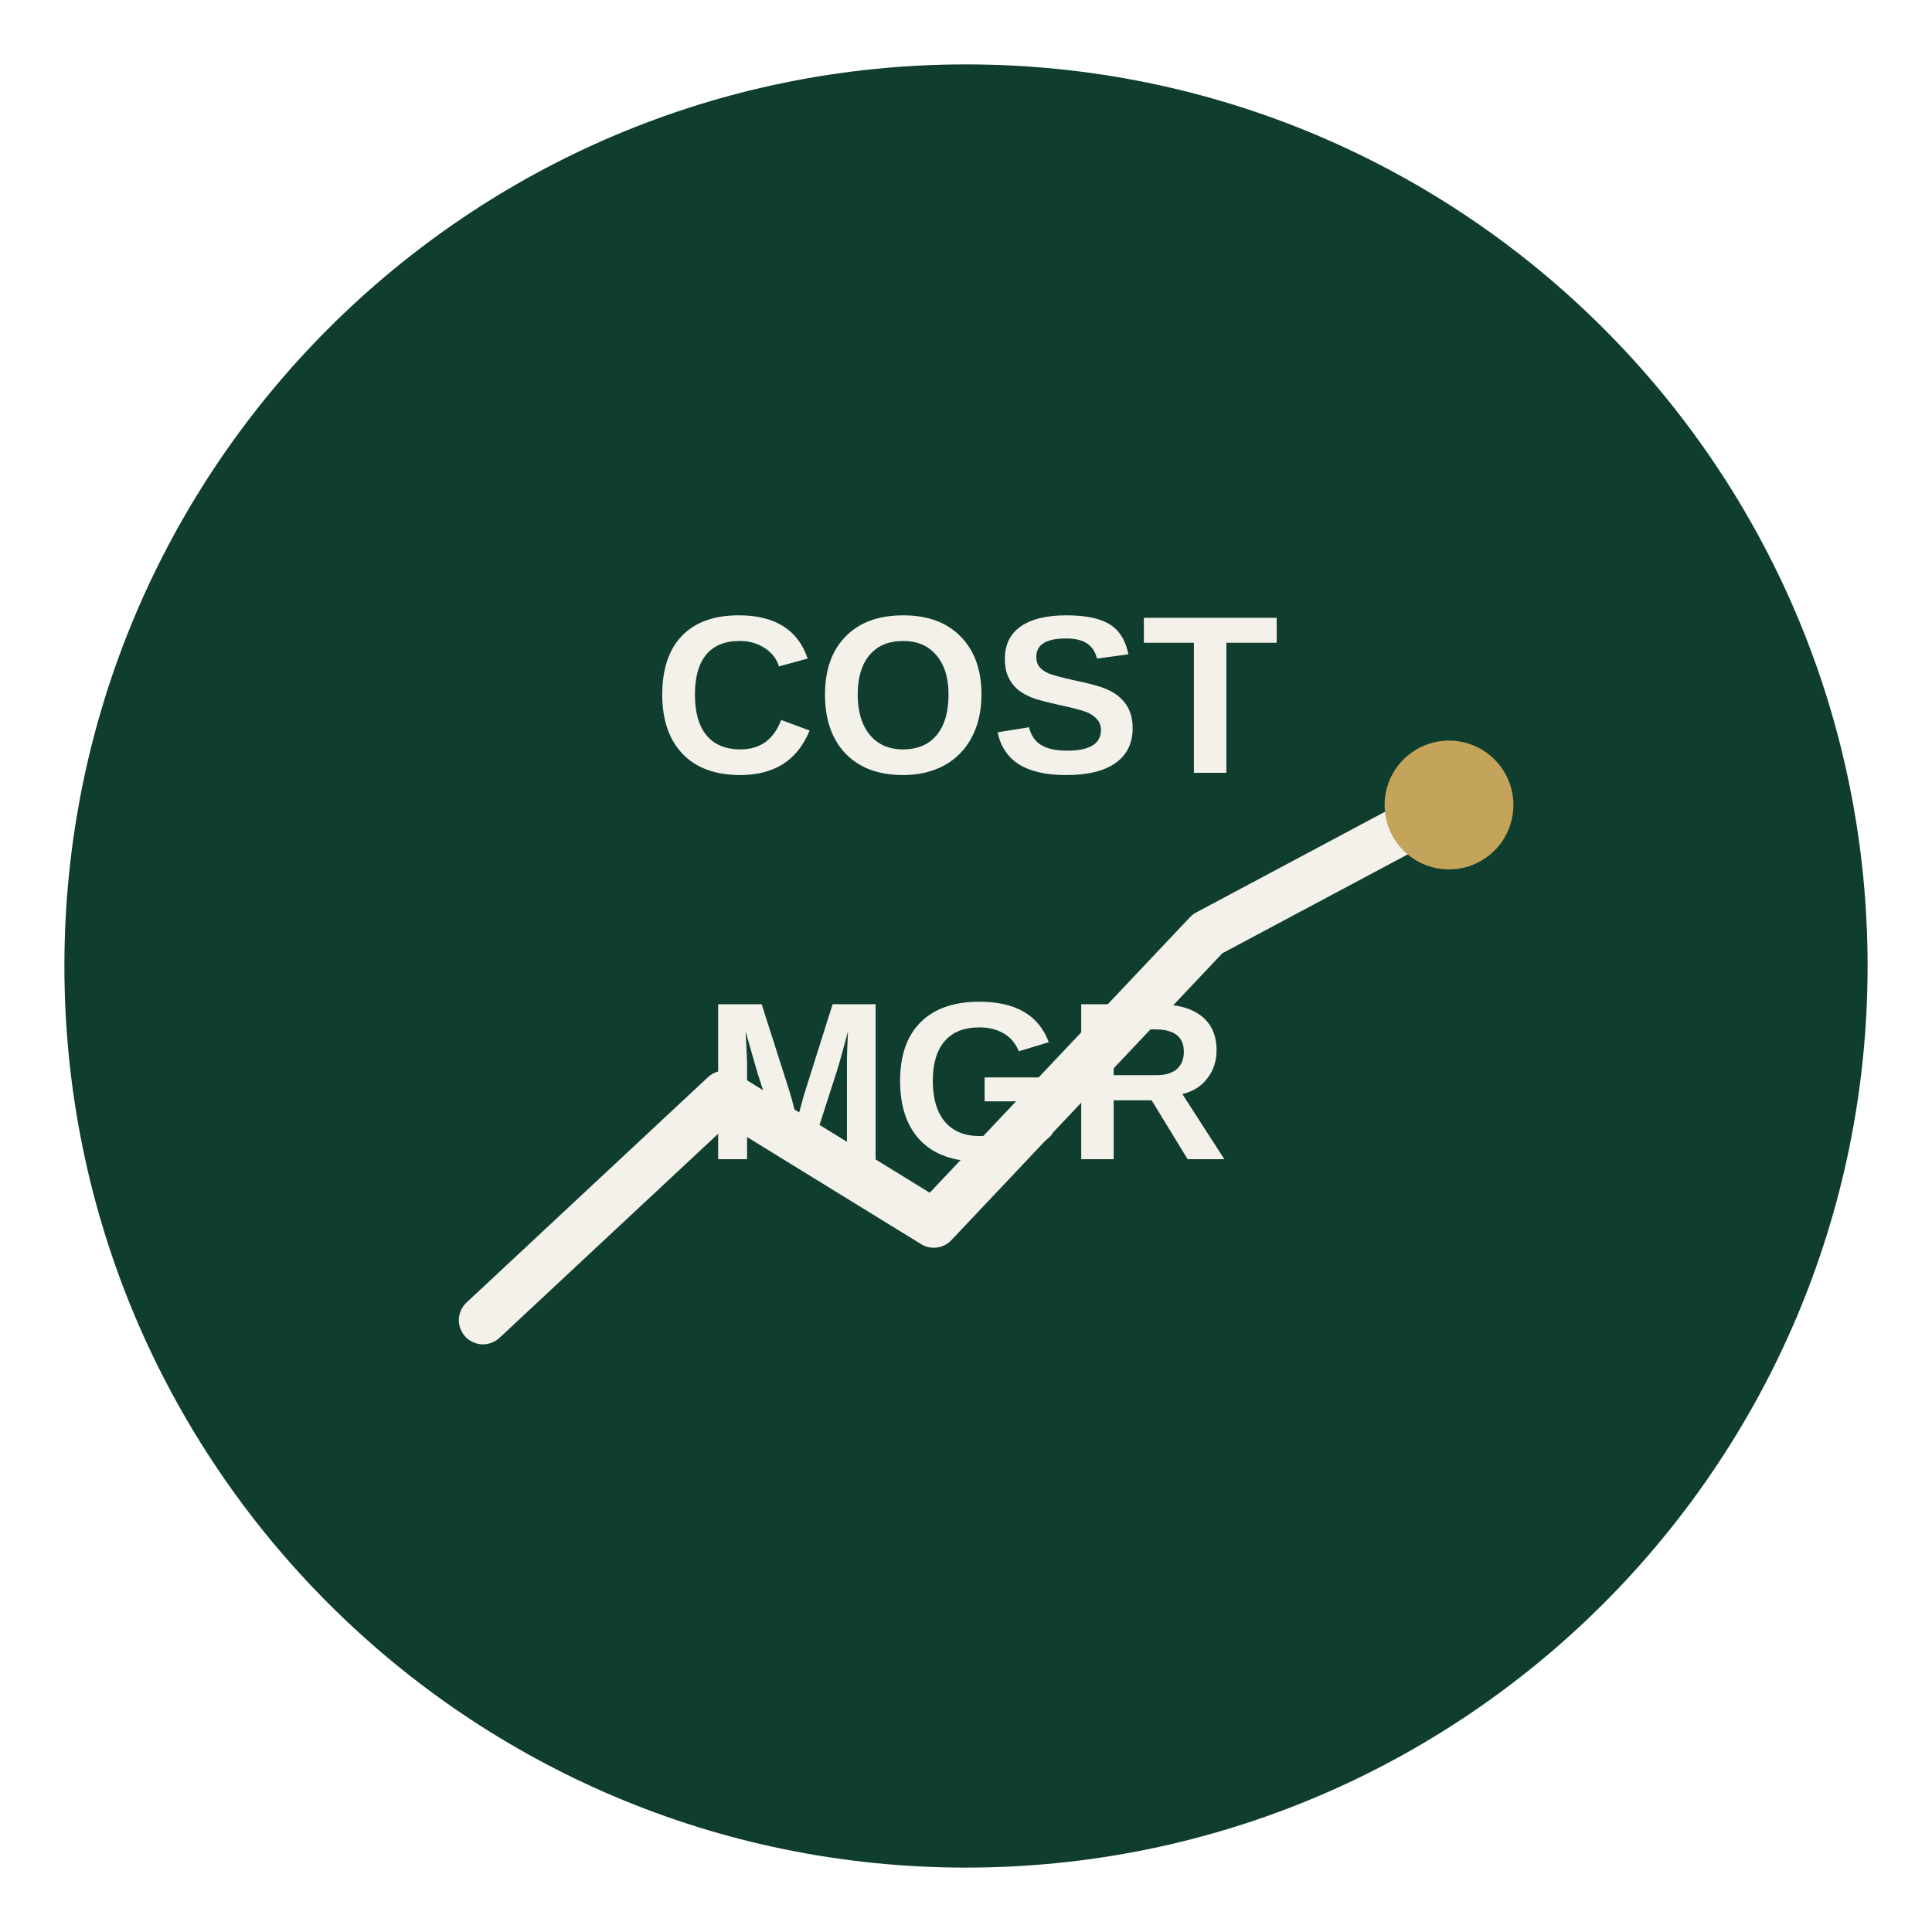
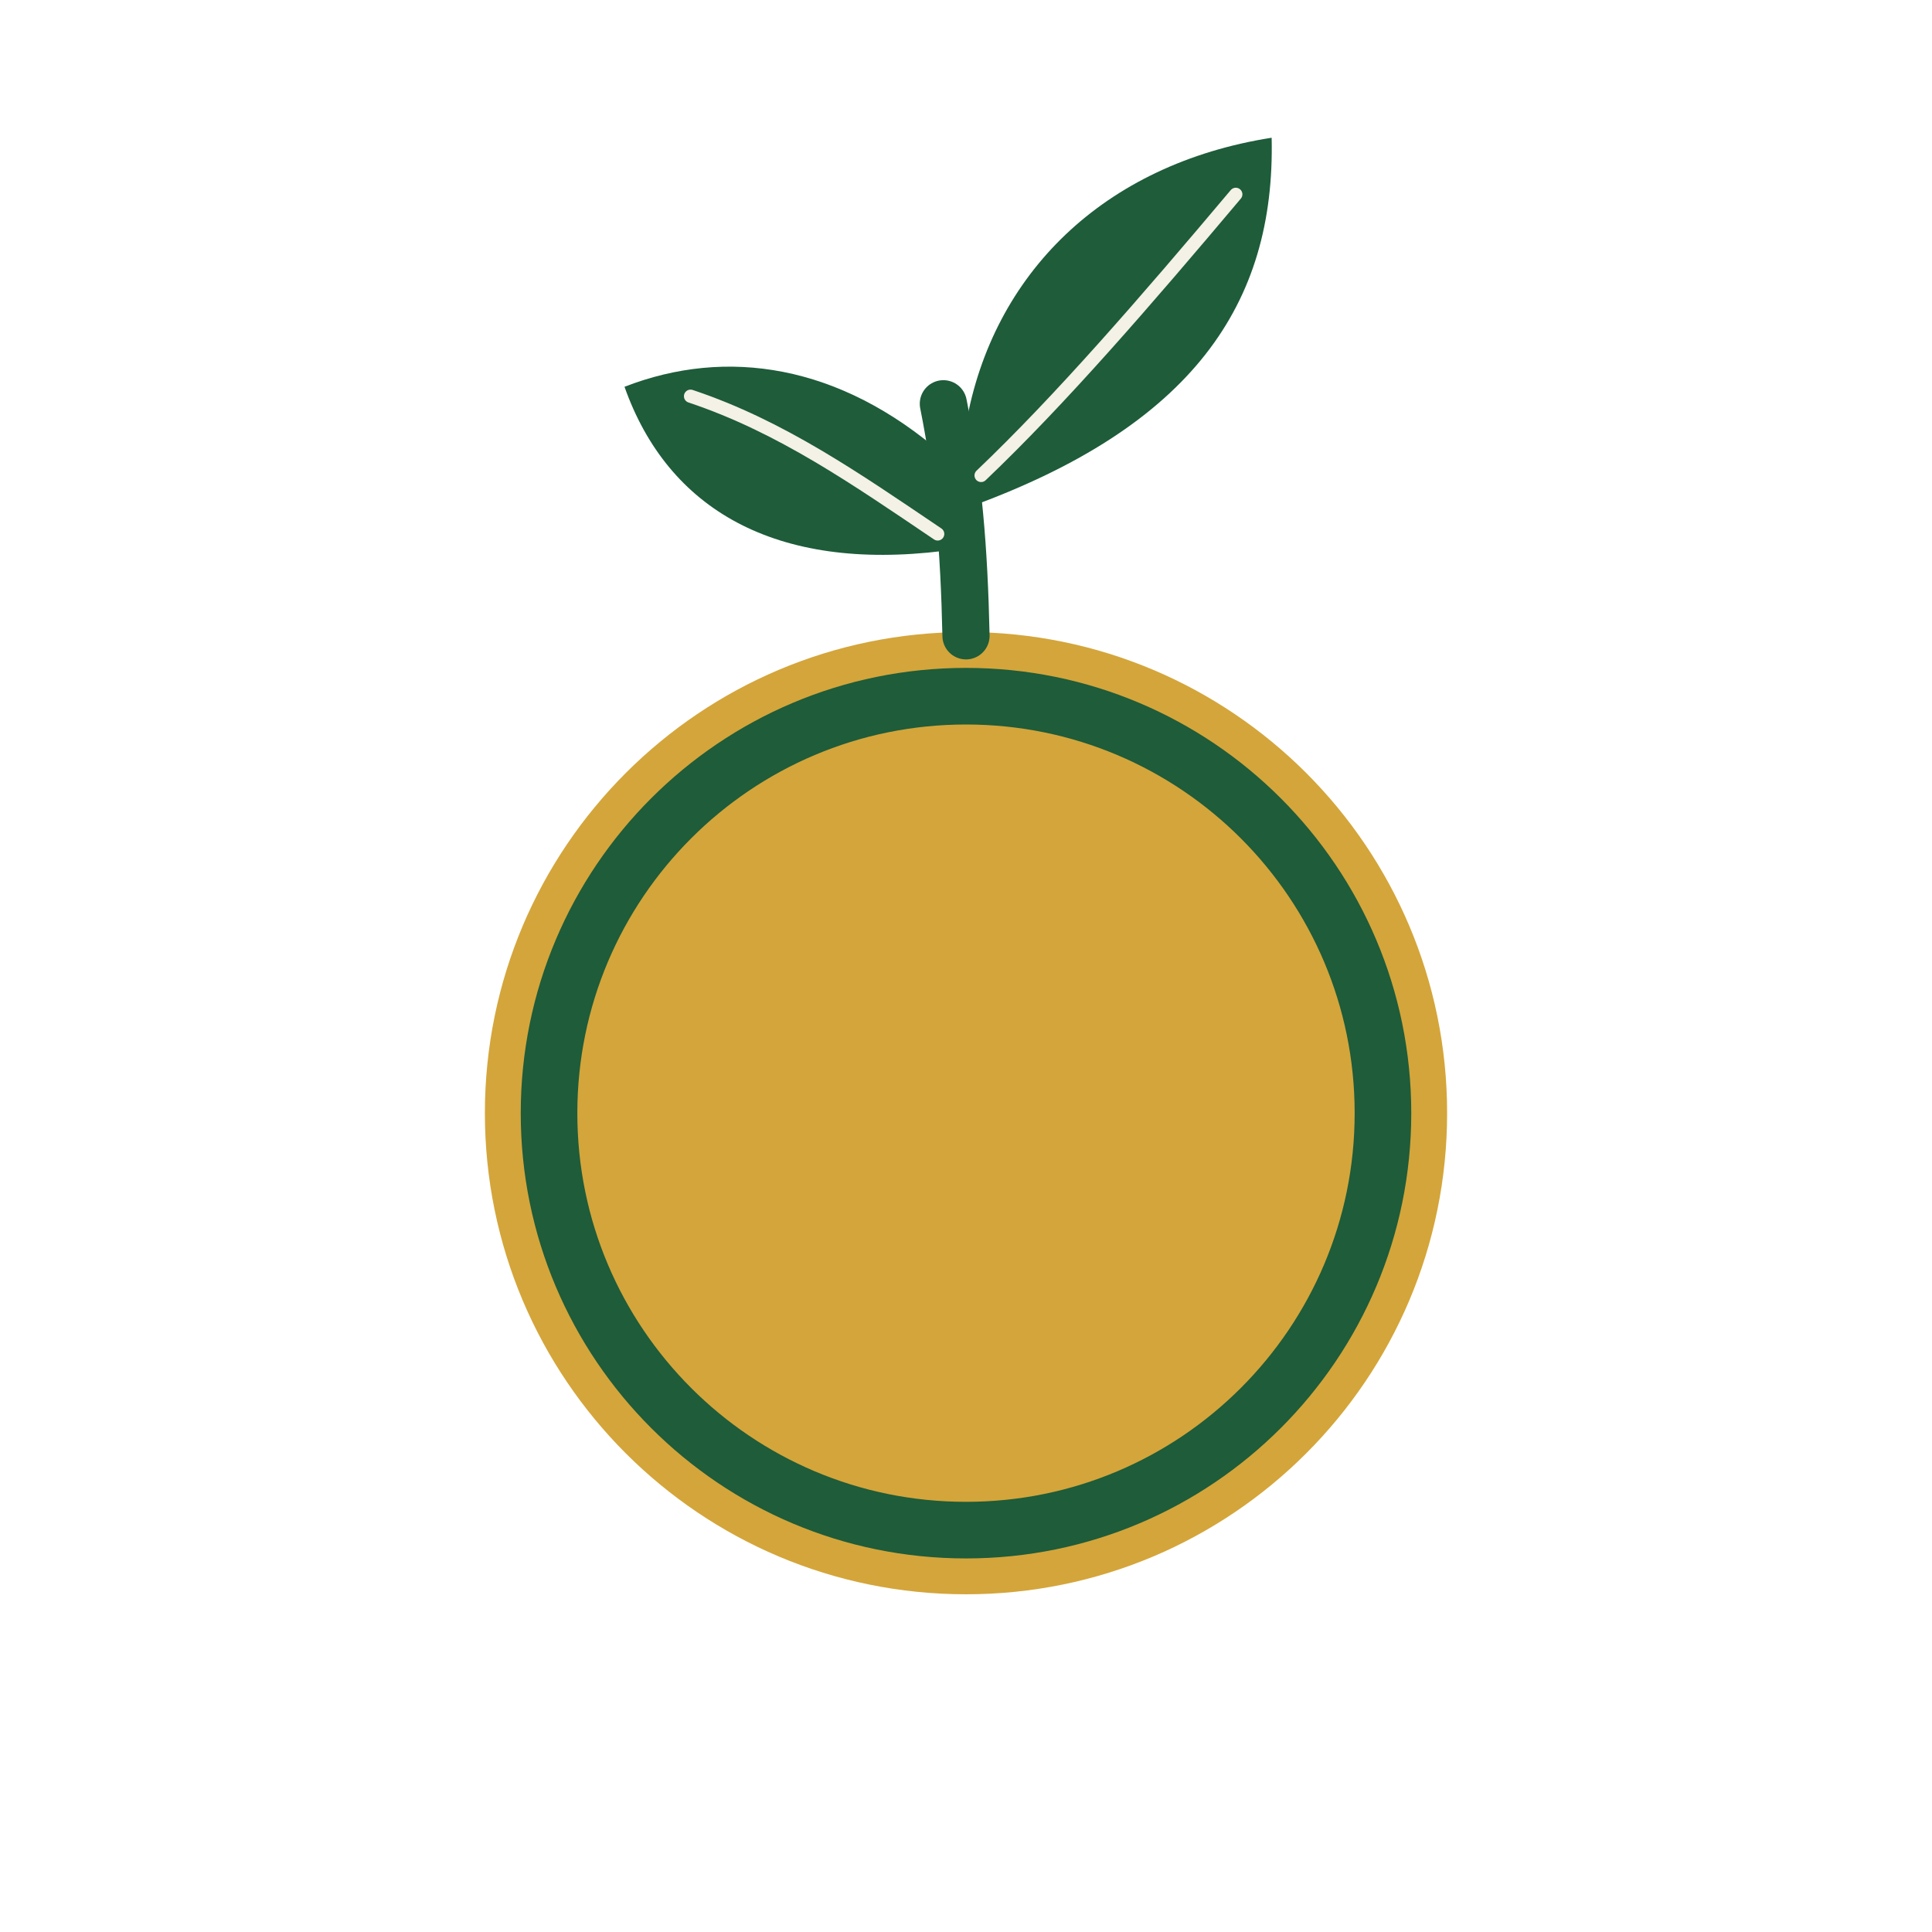
- <svg xmlns="http://www.w3.org/2000/svg" viewBox="0 0 120 120" width="120" height="120">
-   <circle cx="60" cy="60" r="56" fill="#0F3D2E" />
-   <text x="60" y="48" text-anchor="middle" font-family="Arial, sans-serif" font-size="14" font-weight="700" fill="#F4F1EA">COST</text>
-   <text x="60" y="72" text-anchor="middle" font-family="Arial, sans-serif" font-size="14" font-weight="700" fill="#F4F1EA">MGR</text>
-   <path d="M30 82 L45 68 L58 76 L75 58 L90 50" stroke="#F4F1EA" stroke-width="3" fill="none" stroke-linecap="round" stroke-linejoin="round" />
-   <circle cx="90" cy="50" r="4" fill="#C4A35A" />
+ <svg xmlns="http://www.w3.org/2000/svg" viewBox="0 0 1024 1024" width="1024" height="1024">
+   <circle cx="512" cy="590" r="255" fill="#D4A53A" />
+   <circle cx="512" cy="590" r="221" fill="none" stroke="#1E5C3A" stroke-width="30" />
+   <path d="M512 337 C511 291 508 254 500 214" fill="none" stroke="#1E5C3A" stroke-width="25" stroke-linecap="round" />
+   <path d="M500 241 C445 193 385 184 331 205 C354 270 411 303 500 292 C499 274 499 257 500 241Z" fill="#1E5C3A" />
+   <path d="M497 283 C454 254 414 226 366 210" fill="none" stroke="#F4F1E7" stroke-width="7" stroke-linecap="round" />
+   <path d="M512 225 C526 145 585 87 674 73 C676 161 632 226 513 269 C513 251 513 237 512 225Z" fill="#1E5C3A" />
+   <path d="M520 252 C562 212 607 160 655 103" fill="none" stroke="#F4F1E7" stroke-width="7" stroke-linecap="round" />
</svg>
